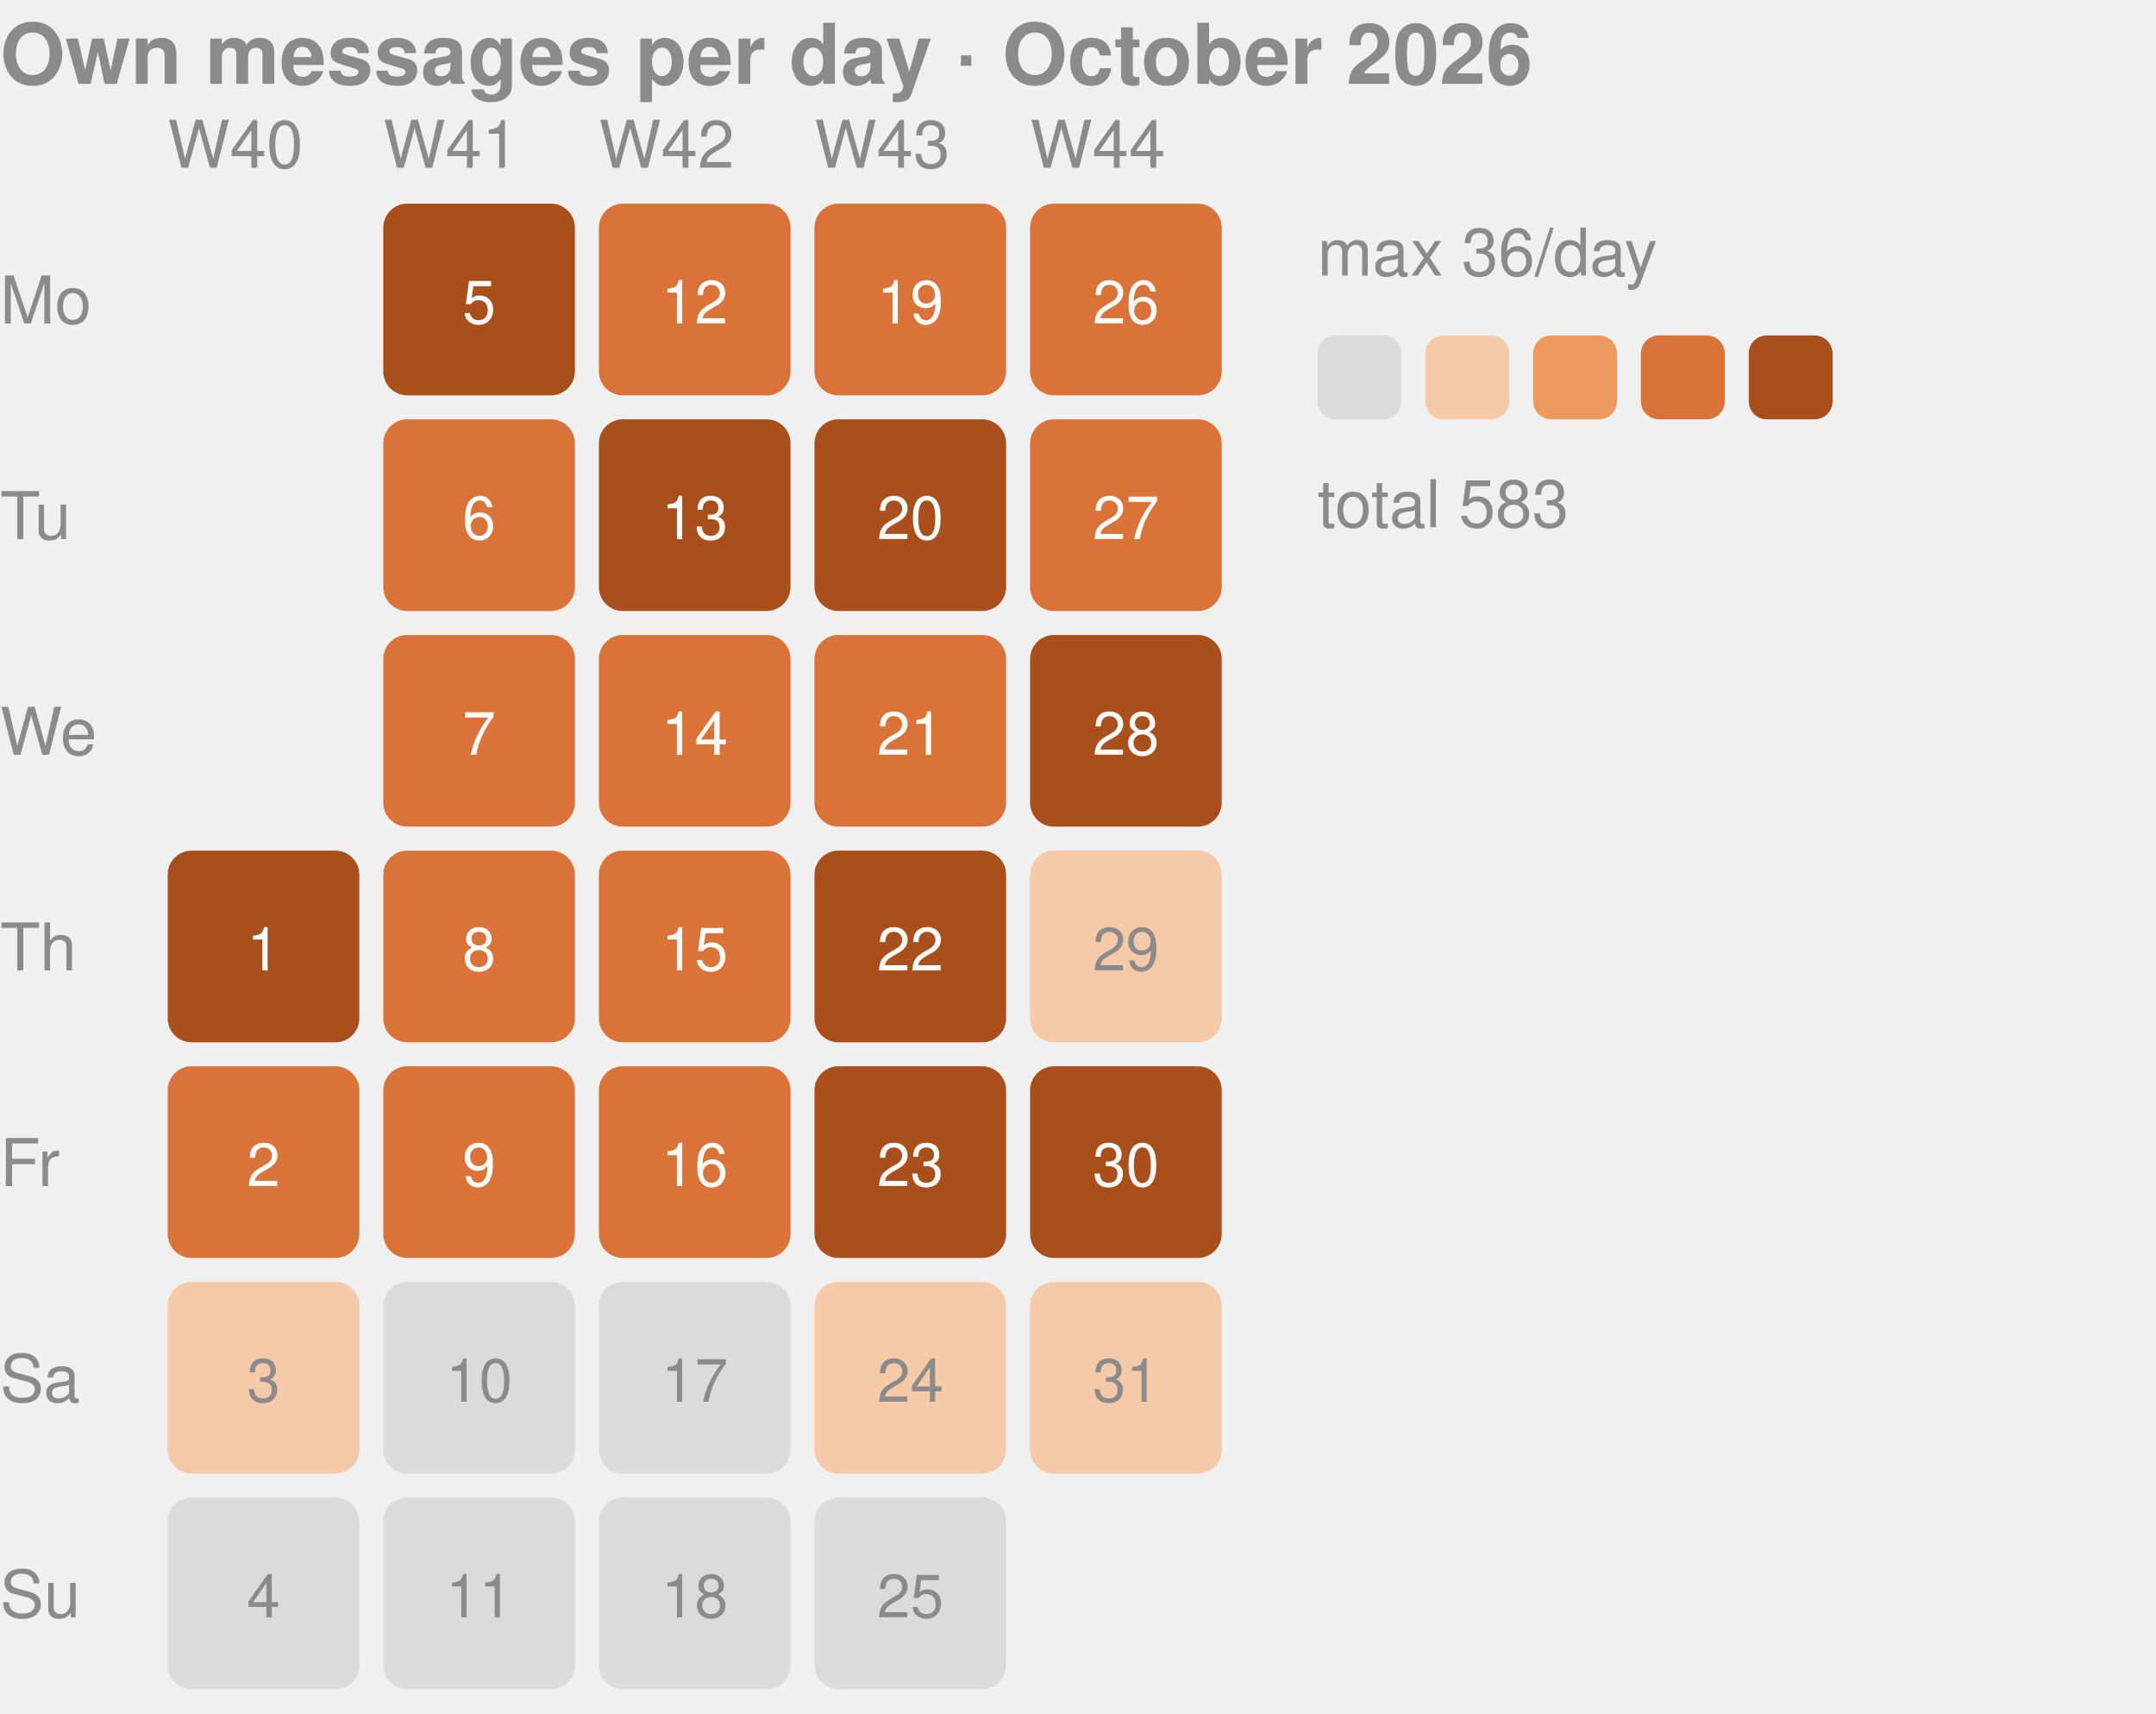
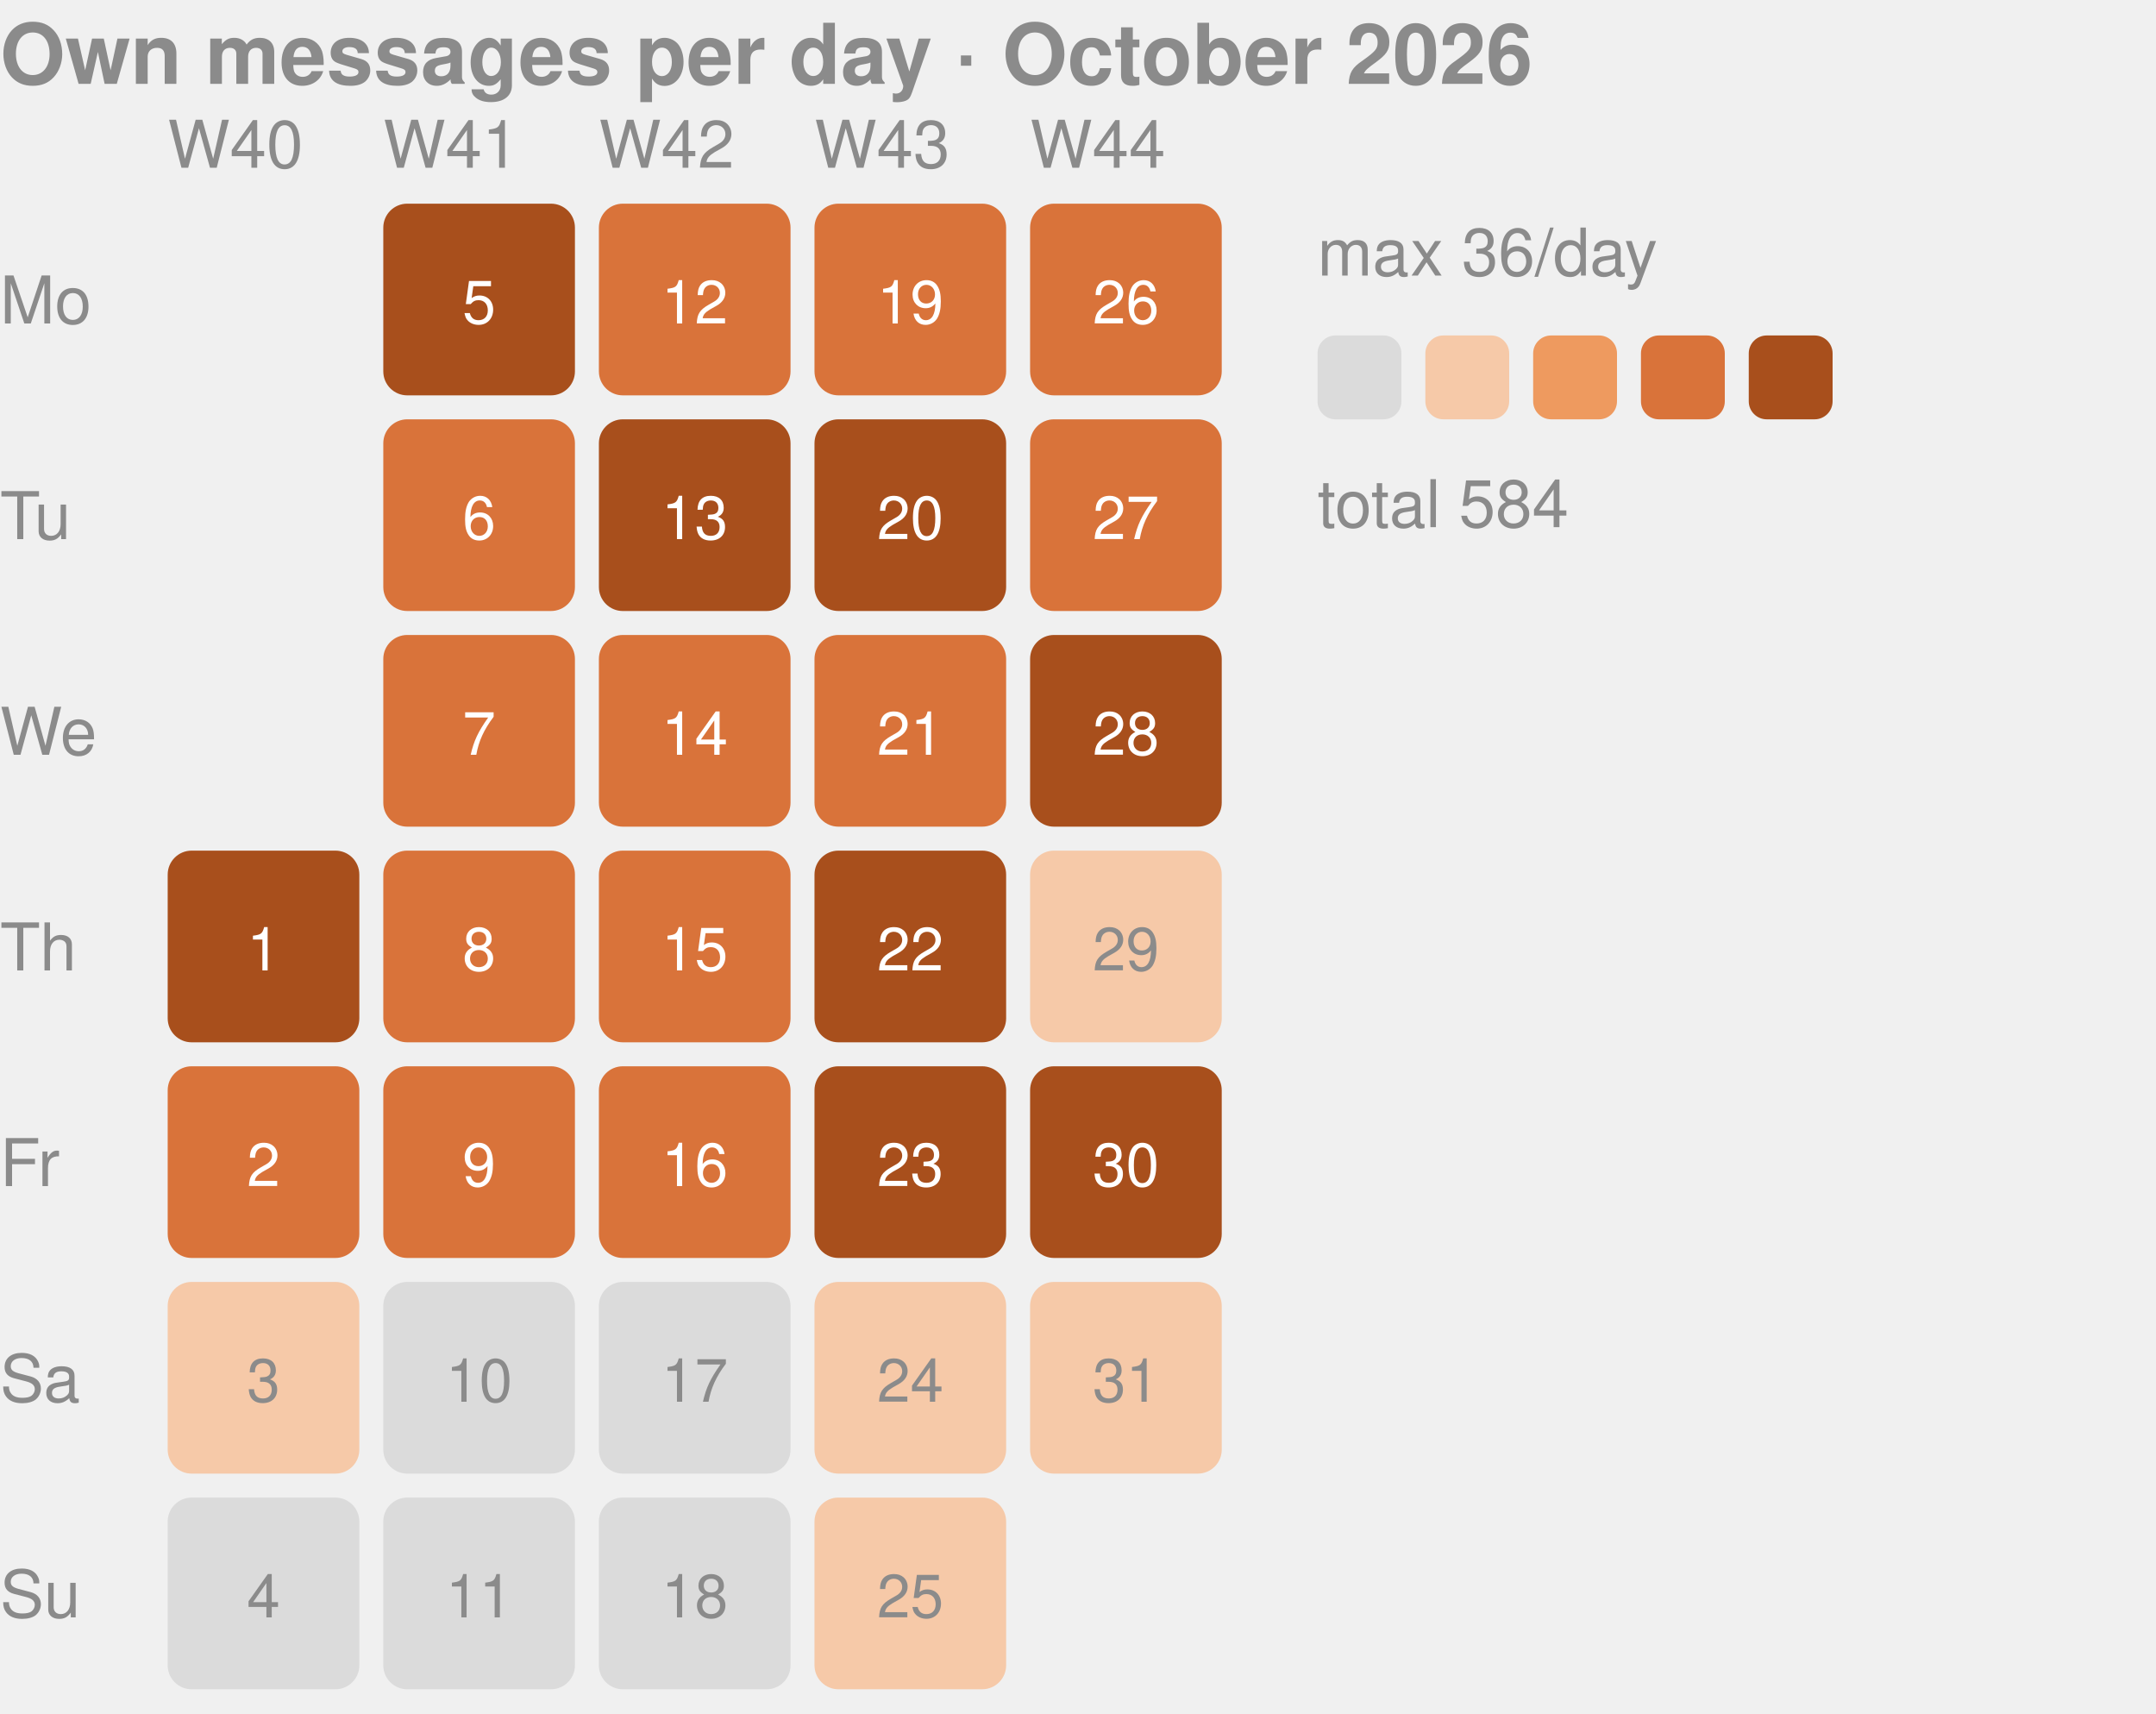
<svg xmlns="http://www.w3.org/2000/svg" width="360" height="286" viewBox="0 0 360 286" font-family="-apple-system, 'Segoe UI', Helvetica, Arial, sans-serif">
  <text x="0" y="14" font-size="14" font-weight="600" fill="#8b8b8b">Own messages per day · October 2026</text>
  <text x="0" y="54" font-size="11" fill="#8b8b8b">Mo</text>
  <text x="0" y="90" font-size="11" fill="#8b8b8b">Tu</text>
  <text x="0" y="126" font-size="11" fill="#8b8b8b">We</text>
  <text x="0" y="162" font-size="11" fill="#8b8b8b">Th</text>
  <text x="0" y="198" font-size="11" fill="#8b8b8b">Fr</text>
  <text x="0" y="234" font-size="11" fill="#8b8b8b">Sa</text>
  <text x="0" y="270" font-size="11" fill="#8b8b8b">Su</text>
  <text x="28" y="28" font-size="11" fill="#8b8b8b">W40</text>
  <text x="64" y="28" font-size="11" fill="#8b8b8b">W41</text>
  <text x="100" y="28" font-size="11" fill="#8b8b8b">W42</text>
  <text x="136" y="28" font-size="11" fill="#8b8b8b">W43</text>
  <text x="172" y="28" font-size="11" fill="#8b8b8b">W44</text>
  <rect x="28" y="142" width="32" height="32" rx="4" fill="#a84f1c" />
  <text x="44" y="162" font-size="10" text-anchor="middle" fill="#ffffff">1</text>
  <rect x="28" y="178" width="32" height="32" rx="4" fill="#d9733a" />
  <text x="44" y="198" font-size="10" text-anchor="middle" fill="#ffffff">2</text>
  <rect x="28" y="214" width="32" height="32" rx="4" fill="#f6c9a8" />
  <text x="44" y="234" font-size="10" text-anchor="middle" fill="#8b8b8b">3</text>
  <rect x="28" y="250" width="32" height="32" rx="4" fill="#7f7f7f" fill-opacity="0.18" />
  <text x="44" y="270" font-size="10" text-anchor="middle" fill="#8b8b8b">4</text>
  <rect x="64" y="34" width="32" height="32" rx="4" fill="#a84f1c" />
  <text x="80" y="54" font-size="10" text-anchor="middle" fill="#ffffff">5</text>
  <rect x="64" y="70" width="32" height="32" rx="4" fill="#d9733a" />
  <text x="80" y="90" font-size="10" text-anchor="middle" fill="#ffffff">6</text>
  <rect x="64" y="106" width="32" height="32" rx="4" fill="#d9733a" />
  <text x="80" y="126" font-size="10" text-anchor="middle" fill="#ffffff">7</text>
  <rect x="64" y="142" width="32" height="32" rx="4" fill="#d9733a" />
  <text x="80" y="162" font-size="10" text-anchor="middle" fill="#ffffff">8</text>
  <rect x="64" y="178" width="32" height="32" rx="4" fill="#d9733a" />
  <text x="80" y="198" font-size="10" text-anchor="middle" fill="#ffffff">9</text>
  <rect x="64" y="214" width="32" height="32" rx="4" fill="#7f7f7f" fill-opacity="0.18" />
  <text x="80" y="234" font-size="10" text-anchor="middle" fill="#8b8b8b">10</text>
  <rect x="64" y="250" width="32" height="32" rx="4" fill="#7f7f7f" fill-opacity="0.18" />
  <text x="80" y="270" font-size="10" text-anchor="middle" fill="#8b8b8b">11</text>
  <rect x="100" y="34" width="32" height="32" rx="4" fill="#d9733a" />
  <text x="116" y="54" font-size="10" text-anchor="middle" fill="#ffffff">12</text>
  <rect x="100" y="70" width="32" height="32" rx="4" fill="#a84f1c" />
  <text x="116" y="90" font-size="10" text-anchor="middle" fill="#ffffff">13</text>
  <rect x="100" y="106" width="32" height="32" rx="4" fill="#d9733a" />
  <text x="116" y="126" font-size="10" text-anchor="middle" fill="#ffffff">14</text>
  <rect x="100" y="142" width="32" height="32" rx="4" fill="#d9733a" />
  <text x="116" y="162" font-size="10" text-anchor="middle" fill="#ffffff">15</text>
  <rect x="100" y="178" width="32" height="32" rx="4" fill="#d9733a" />
  <text x="116" y="198" font-size="10" text-anchor="middle" fill="#ffffff">16</text>
  <rect x="100" y="214" width="32" height="32" rx="4" fill="#7f7f7f" fill-opacity="0.18" />
  <text x="116" y="234" font-size="10" text-anchor="middle" fill="#8b8b8b">17</text>
  <rect x="100" y="250" width="32" height="32" rx="4" fill="#7f7f7f" fill-opacity="0.18" />
  <text x="116" y="270" font-size="10" text-anchor="middle" fill="#8b8b8b">18</text>
  <rect x="136" y="34" width="32" height="32" rx="4" fill="#d9733a" />
  <text x="152" y="54" font-size="10" text-anchor="middle" fill="#ffffff">19</text>
  <rect x="136" y="70" width="32" height="32" rx="4" fill="#a84f1c" />
  <text x="152" y="90" font-size="10" text-anchor="middle" fill="#ffffff">20</text>
  <rect x="136" y="106" width="32" height="32" rx="4" fill="#d9733a" />
  <text x="152" y="126" font-size="10" text-anchor="middle" fill="#ffffff">21</text>
  <rect x="136" y="142" width="32" height="32" rx="4" fill="#a84f1c" />
  <text x="152" y="162" font-size="10" text-anchor="middle" fill="#ffffff">22</text>
  <rect x="136" y="178" width="32" height="32" rx="4" fill="#a84f1c" />
  <text x="152" y="198" font-size="10" text-anchor="middle" fill="#ffffff">23</text>
  <rect x="136" y="214" width="32" height="32" rx="4" fill="#f6c9a8" />
  <text x="152" y="234" font-size="10" text-anchor="middle" fill="#8b8b8b">24</text>
-   <rect x="136" y="250" width="32" height="32" rx="4" fill="#7f7f7f" fill-opacity="0.18" />
+   <rect x="136" y="250" width="32" height="32" rx="4" fill="#f6c9a8" />
  <text x="152" y="270" font-size="10" text-anchor="middle" fill="#8b8b8b">25</text>
  <rect x="172" y="34" width="32" height="32" rx="4" fill="#d9733a" />
  <text x="188" y="54" font-size="10" text-anchor="middle" fill="#ffffff">26</text>
  <rect x="172" y="70" width="32" height="32" rx="4" fill="#d9733a" />
  <text x="188" y="90" font-size="10" text-anchor="middle" fill="#ffffff">27</text>
  <rect x="172" y="106" width="32" height="32" rx="4" fill="#a84f1c" />
  <text x="188" y="126" font-size="10" text-anchor="middle" fill="#ffffff">28</text>
  <rect x="172" y="142" width="32" height="32" rx="4" fill="#f6c9a8" />
  <text x="188" y="162" font-size="10" text-anchor="middle" fill="#8b8b8b">29</text>
  <rect x="172" y="178" width="32" height="32" rx="4" fill="#a84f1c" />
  <text x="188" y="198" font-size="10" text-anchor="middle" fill="#ffffff">30</text>
  <rect x="172" y="214" width="32" height="32" rx="4" fill="#f6c9a8" />
  <text x="188" y="234" font-size="10" text-anchor="middle" fill="#8b8b8b">31</text>
  <text x="220" y="46" font-size="11" fill="#8b8b8b">max 36/day</text>
  <rect x="220" y="56" width="14" height="14" rx="3" fill="#7f7f7f" fill-opacity="0.18" />
  <rect x="238" y="56" width="14" height="14" rx="3" fill="#f6c9a8" />
  <rect x="256" y="56" width="14" height="14" rx="3" fill="#ee9a5f" />
  <rect x="274" y="56" width="14" height="14" rx="3" fill="#d9733a" />
  <rect x="292" y="56" width="14" height="14" rx="3" fill="#a84f1c" />
-   <text x="220" y="88" font-size="11" fill="#8b8b8b">total 583</text>
+   <text x="220" y="88" font-size="11" fill="#8b8b8b">total 584</text>
</svg>
